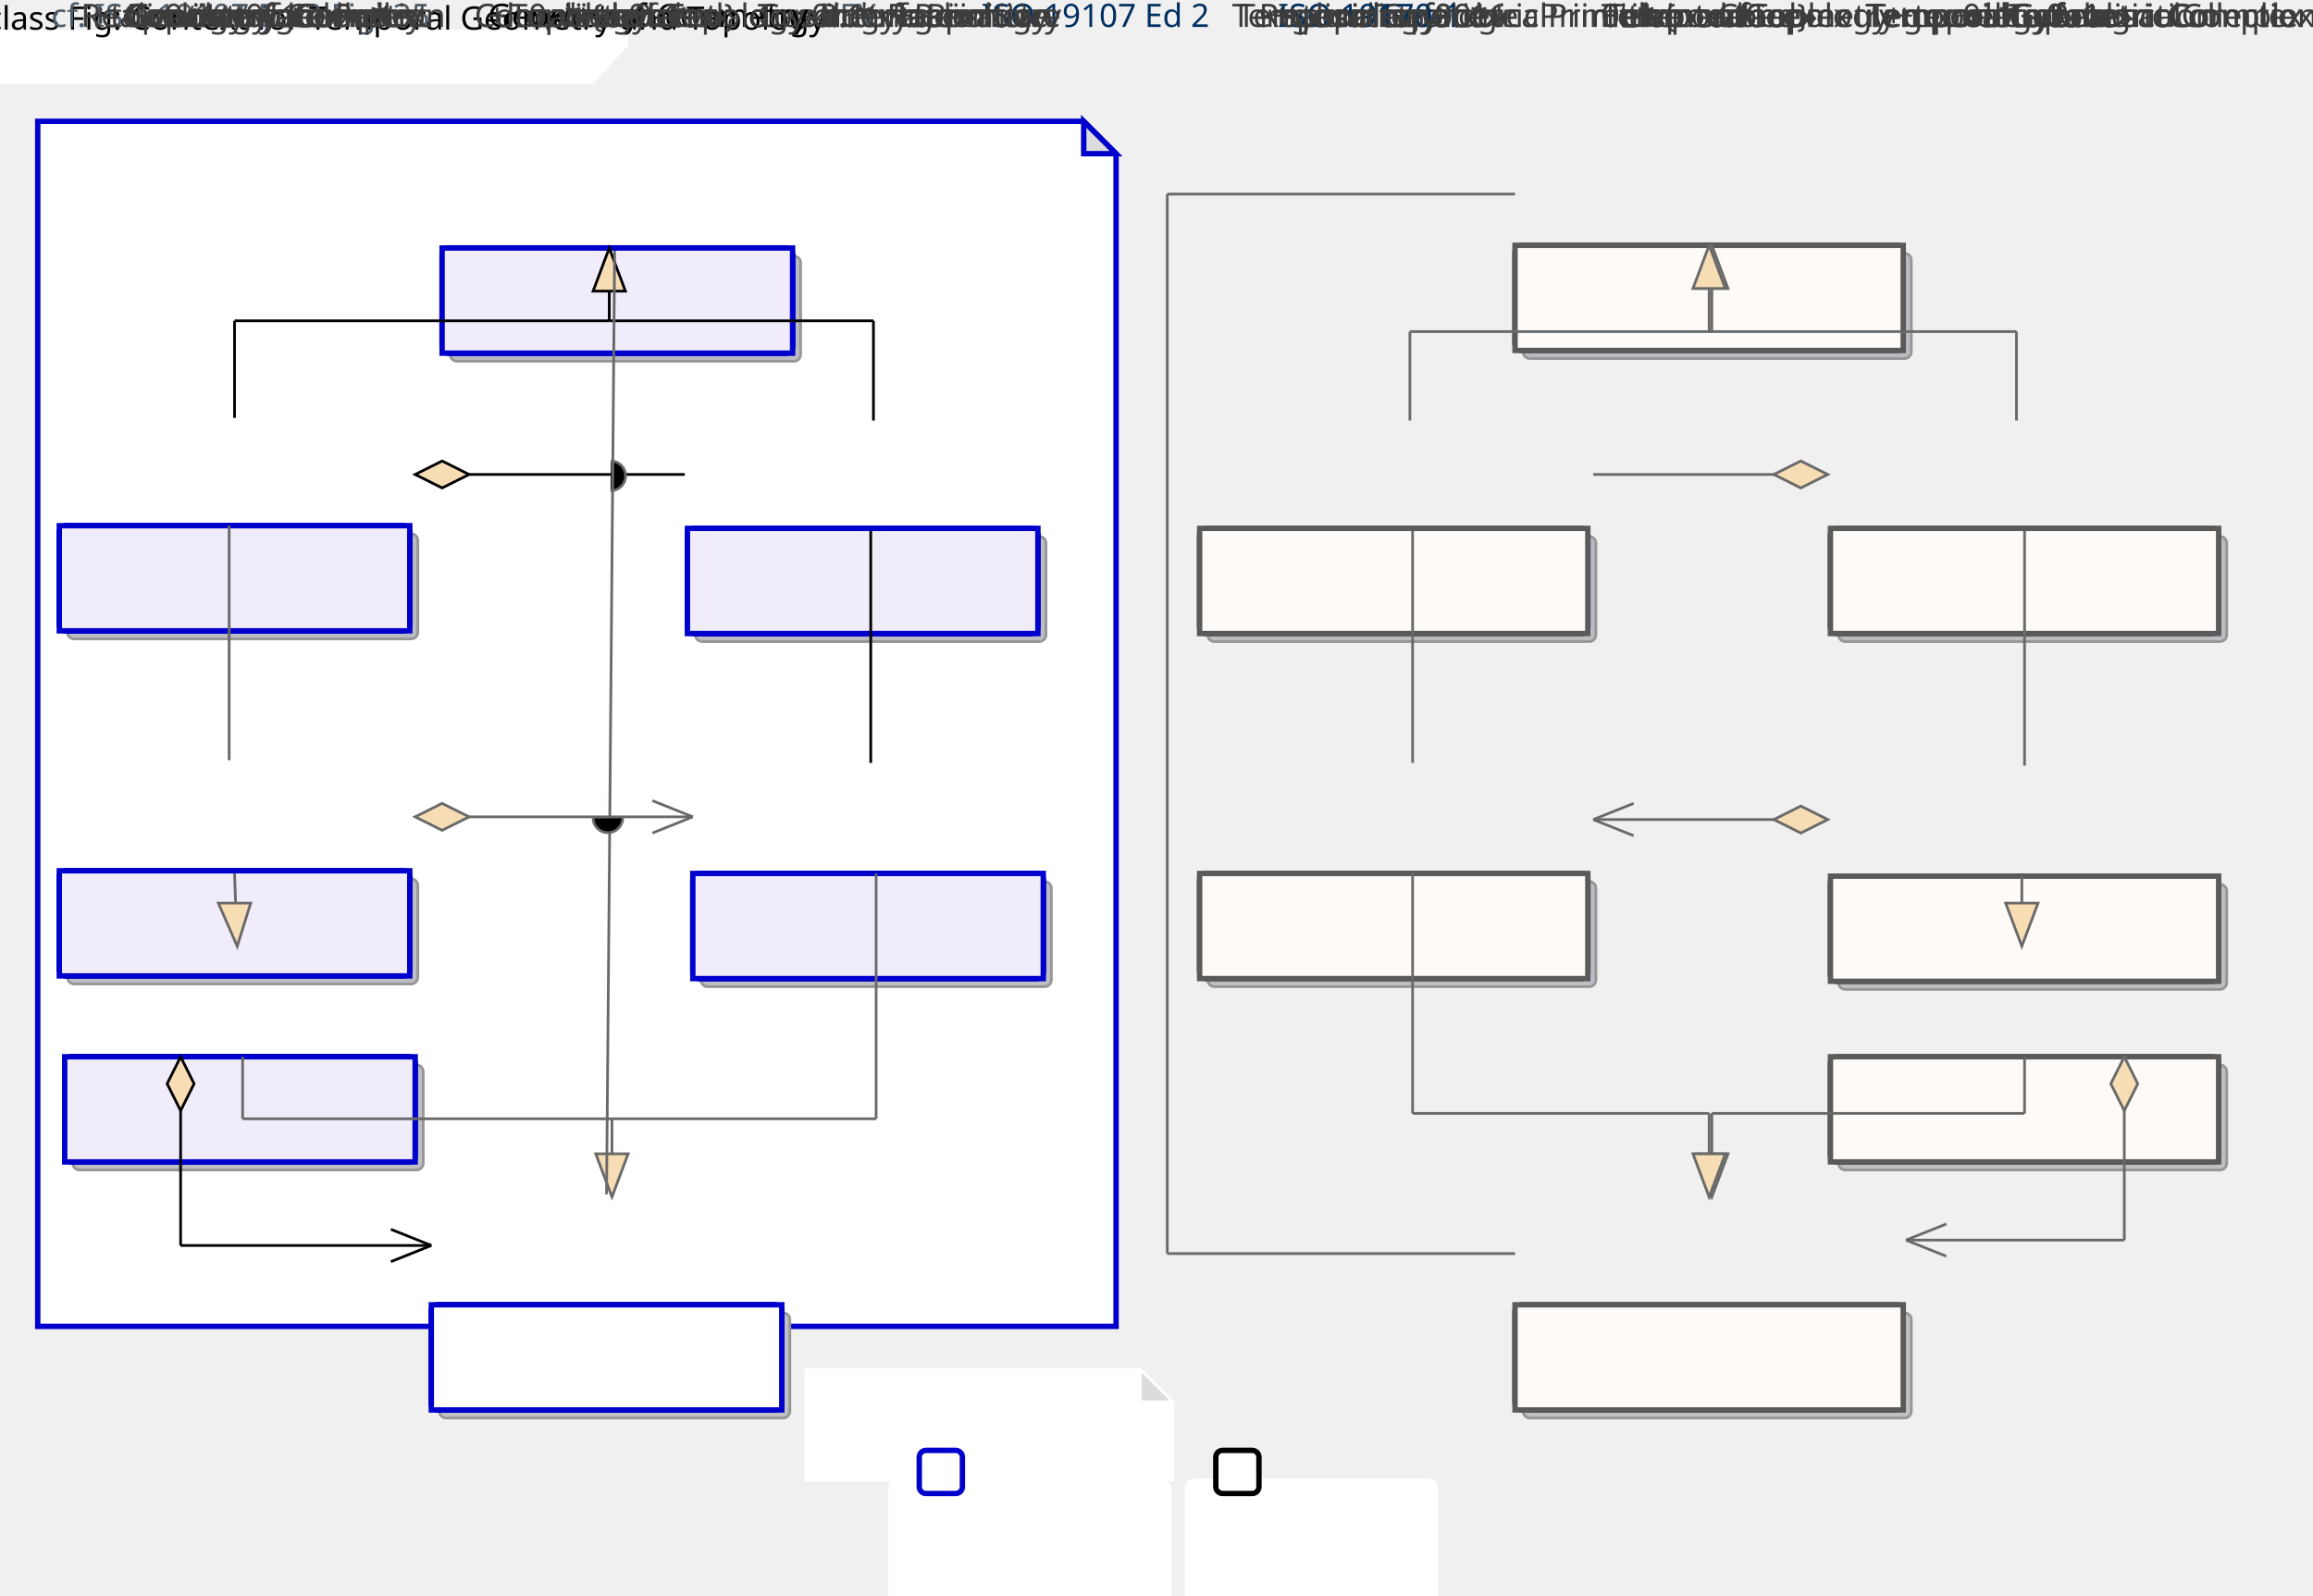
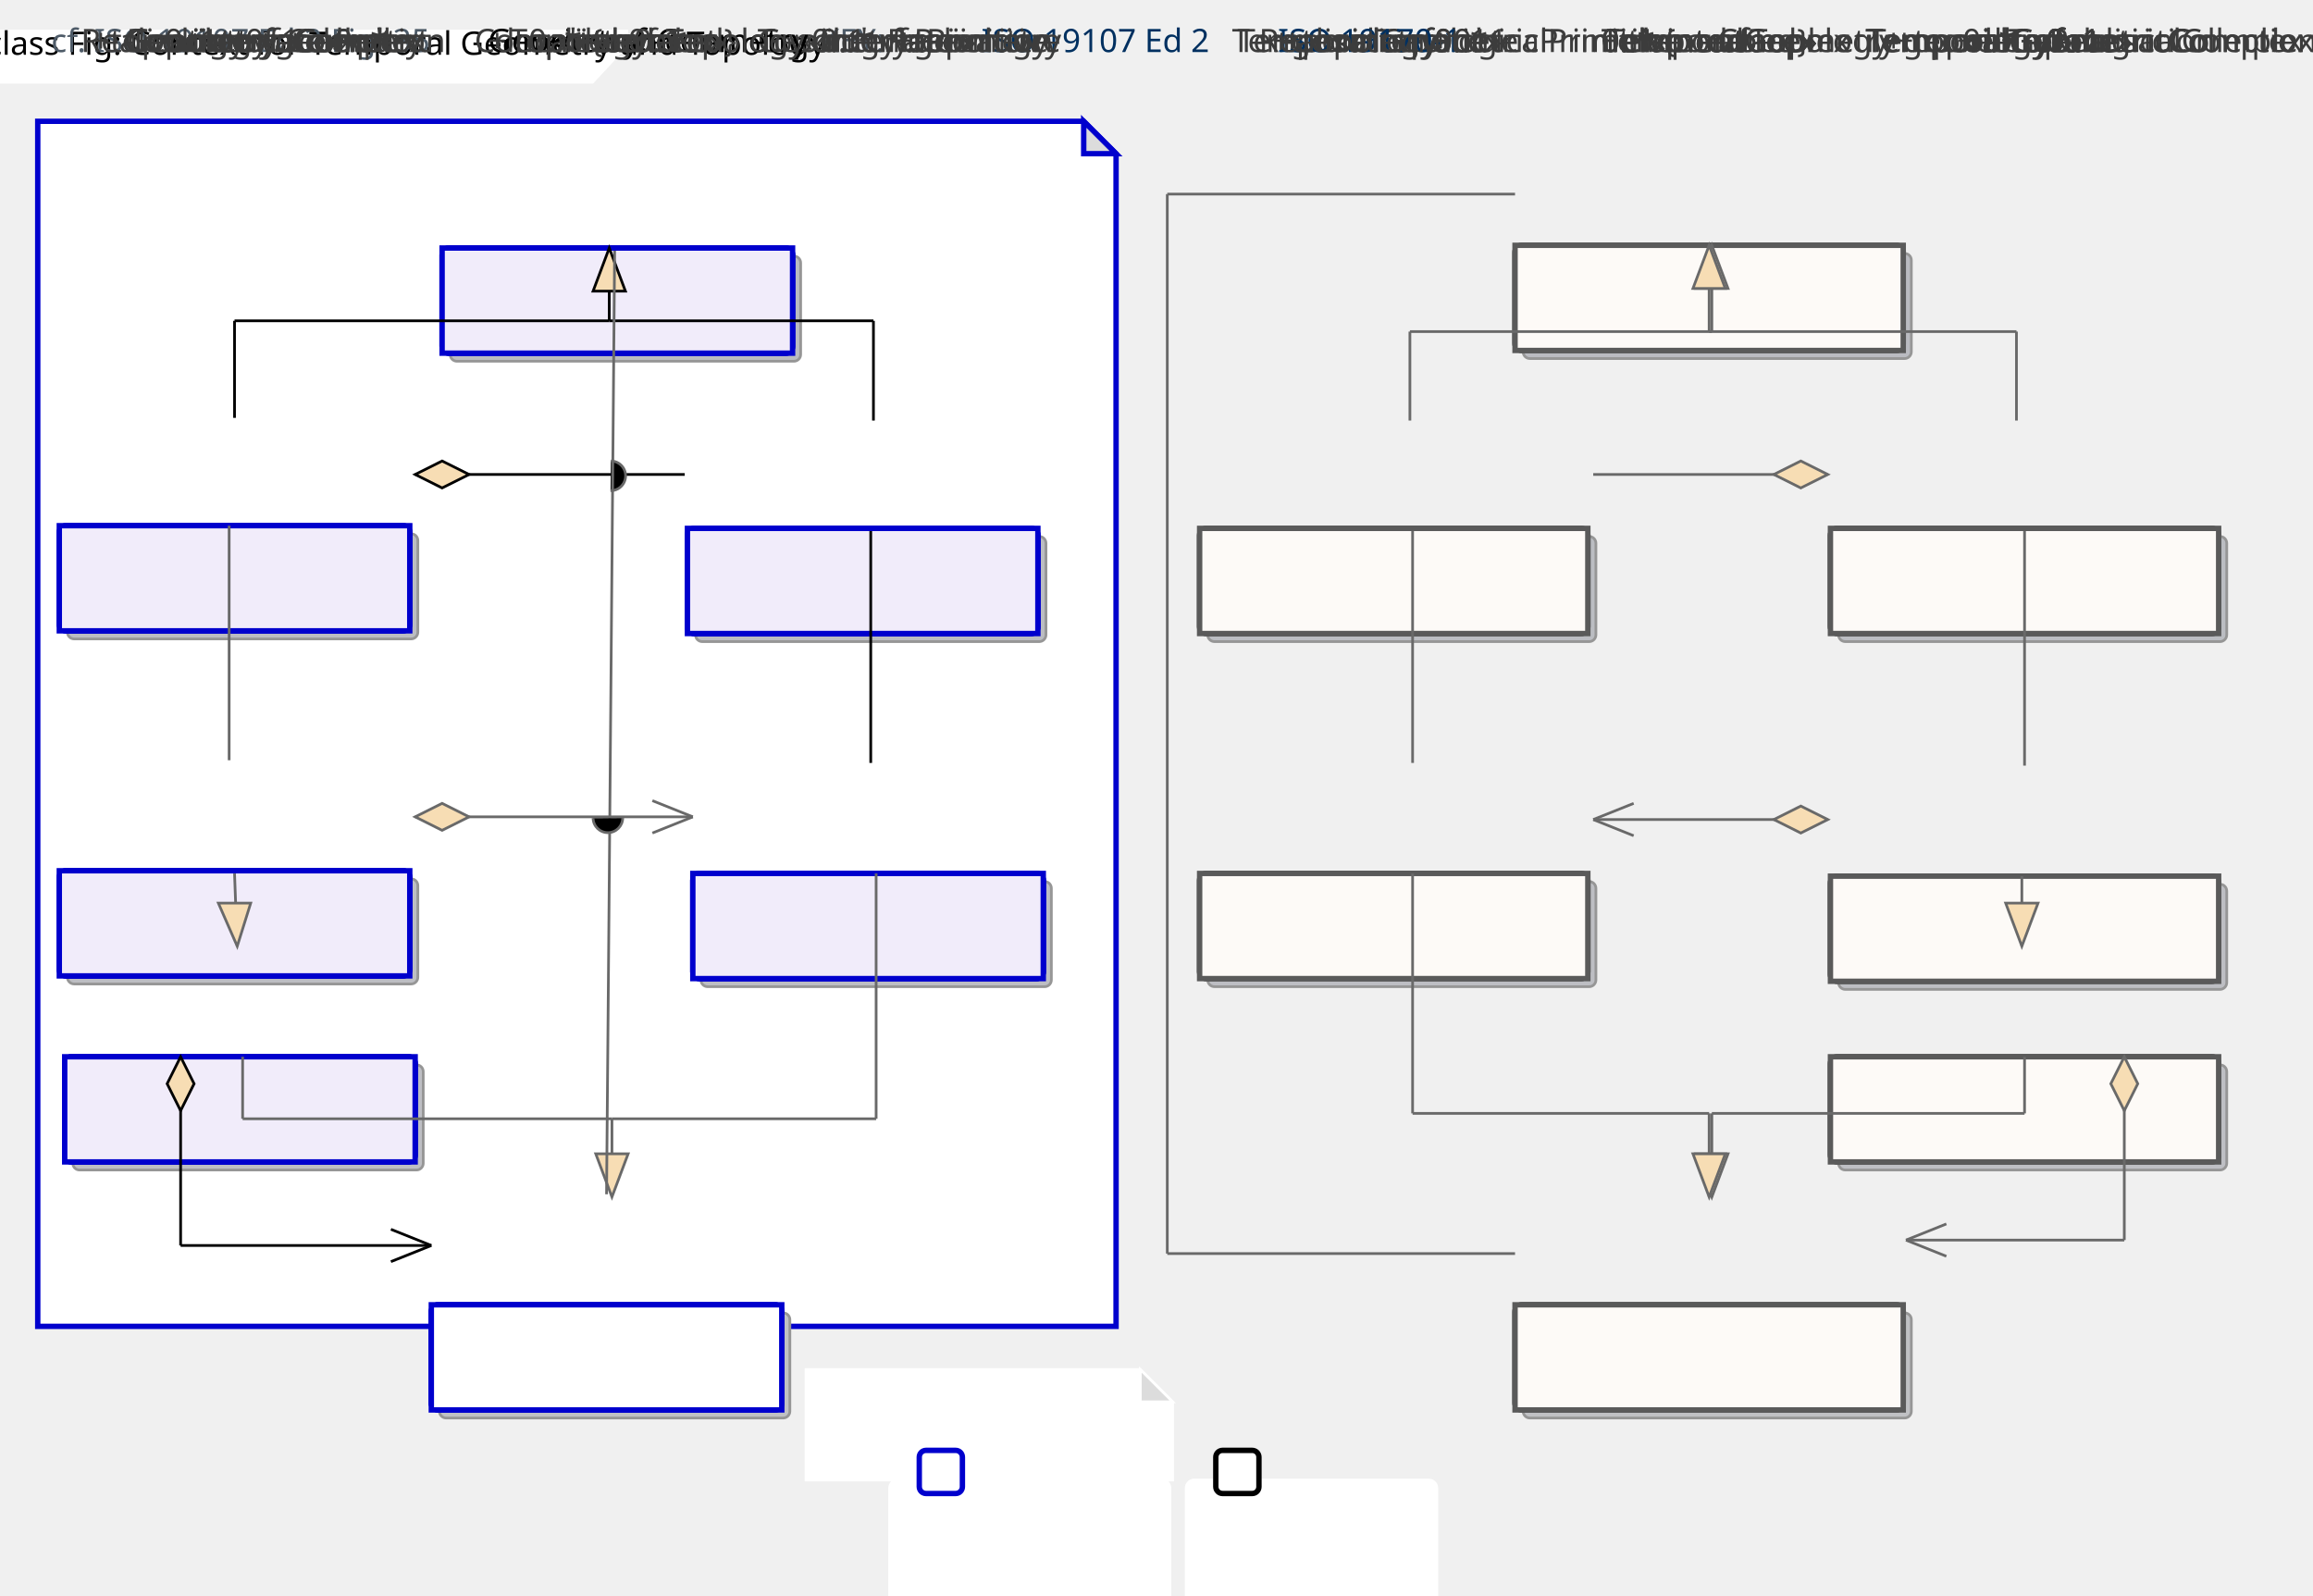
<svg xmlns="http://www.w3.org/2000/svg" width="858" height="592" viewBox="1 -582 858 592" version="1.1">
  <line stroke="#000000" stroke-width="0" x1="-9" y1="-571.0" x2="-9" y2="10.0" />
  <line stroke="#000000" stroke-width="0" x1="-9" y1="10.0" x2="849" y2="10.0" />
  <line stroke="#000000" stroke-width="0" x1="849" y1="10.0" x2="849" y2="-571.0" />
  <line stroke="#000000" stroke-width="0" x1="849" y1="-571.0" x2="-9" y2="-571.0" />
  <path fill="#FFFFFF" stroke="#000000" stroke-width="0" d="M -9 -551.0 L 221 -551.0 L 234 -565.0 L 234 -571.0 L -9 -571.0 L -9 -551.0 Z " fill-rule="evenodd" />
-   <text x="-4" y="-571.0" font-family="Carlito" font-size="12" fill="#000000">
+   <text x="-4" y="-571.0" font-family="Carlito" font-size="12" fill="#000000" text-anchor="start" dominant-baseline="text-before-edge">
    class Fig: Context for Temporal Geometry and Topology
  </text>
  <path fill="#FFFFFF" stroke="#FFFFFF" stroke-width="1" d="M 300 -74.0 L 300 -33.0 L 436 -33.0 L 436 -62.0 L 424 -74.0 Z " fill-rule="evenodd" />
  <path fill="#DCDCDC" stroke="#FFFFFF" stroke-width="1" d="M 424 -74.0 L 424 -62.0 L 436 -62.0 Z " fill-rule="evenodd" />
-   <text x="305" y="-572.0" font-family="Carlito" font-size="12" fill="#4E5B68">
+   <text x="305" y="-572.0" font-family="Carlito" font-size="12" fill="#4E5B68" text-anchor="start" dominant-baseline="text-before-edge">
    KEY:
  </text>
  <rect fill="#FFFFFF" stroke="#FFFFFF" stroke-width="1" x="331" y="-33.0" width="104" height="58" rx="3.0" ry="3.0" />
  <rect fill="#FFFFFF" stroke="#0000CD" stroke-width="2" x="342" y="-44.0" width="16" height="16" rx="2.5" ry="2.5" />
-   <text x="365" y="-572.0" font-family="Carlito" font-size="12" fill="#003060">
+   <text x="365" y="-572.0" font-family="Carlito" font-size="12" fill="#003060" text-anchor="start" dominant-baseline="text-before-edge">
    ISO 19107 Ed 2
  </text>
-   <text x="382" y="-572.0" font-family="Carlito" font-size="12" fill="#003060">
+   <text x="382" y="-572.0" font-family="Carlito" font-size="12" fill="#003060" text-anchor="start" dominant-baseline="text-before-edge">
     
  </text>
  <rect fill="#BABBC1" stroke="#969696" stroke-width="1" x="566" y="-488.0" width="144" height="39" rx="2.5" ry="2.5" />
  <rect fill="#FDFAF7" stroke="#5A5A5A" stroke-width="2" x="563" y="-491.0" width="144" height="39" rx="2.5" ry="2.5" />
  <rect fill="#FDFAF7" stroke="#5A5A5A" stroke-width="2" x="563" y="-491.0" width="144" height="39" rx="2.5" ry="2.5" />
  <rect fill="#FDFAF7" stroke="#5A5A5A" stroke-width="2" x="563" y="-491.0" width="144" height="39" />
-   <text x="613" y="-572.0" font-family="Carlito" font-size="12" fill="#3C3C3C">
-     «interface»
-   </text>
-   <text x="597" y="-572.0" font-family="Carlito" font-size="12" fill="#3C3C3C">
+   <text x="613" y="-572.0" font-family="Carlito" font-size="12" fill="#3C3C3C" text-anchor="start" dominant-baseline="text-before-edge">
+     «interface»
+   </text>
+   <text x="597" y="-572.0" font-family="Carlito" font-size="12" fill="#3C3C3C" text-anchor="start" dominant-baseline="text-before-edge">
    TemporalTopology
  </text>
  <path fill="#FFFFFF" stroke="#0000CD" stroke-width="2" d="M 15 -537.0 L 15 -90.0 L 415 -90.0 L 415 -525.0 L 403 -537.0 Z " fill-rule="evenodd" />
  <path fill="#DCDCDC" stroke="#0000CD" stroke-width="2" d="M 403 -537.0 L 403 -525.0 L 415 -525.0 Z " fill-rule="evenodd" />
-   <text x="20" y="-572.0" font-family="Carlito" font-size="12" fill="#4E5B68">
+   <text x="20" y="-572.0" font-family="Carlito" font-size="12" fill="#4E5B68" text-anchor="start" dominant-baseline="text-before-edge">
    cf. ISO 19107 Ed 2 Fig. 35
  </text>
  <rect fill="#BDBEC3" stroke="#969696" stroke-width="1" x="261" y="-255.0" width="130" height="39" rx="2.5" ry="2.5" />
  <rect fill="#F1ECFA" stroke="#0000CD" stroke-width="2" x="258" y="-258.0" width="130" height="39" rx="2.5" ry="2.5" />
  <rect fill="#F1ECFA" stroke="#0000CD" stroke-width="2" x="258" y="-258.0" width="130" height="39" rx="2.5" ry="2.5" />
  <rect fill="#F1ECFA" stroke="#0000CD" stroke-width="2" x="258" y="-258.0" width="130" height="39" />
-   <text x="301" y="-572.0" font-family="Carlito" font-size="12" fill="#3C3C3C">
-     «interface»
-   </text>
-   <text x="282" y="-572.0" font-family="Carlito" font-size="12" fill="#3C3C3C">
+   <text x="301" y="-572.0" font-family="Carlito" font-size="12" fill="#3C3C3C" text-anchor="start" dominant-baseline="text-before-edge">
+     «interface»
+   </text>
+   <text x="282" y="-572.0" font-family="Carlito" font-size="12" fill="#3C3C3C" text-anchor="start" dominant-baseline="text-before-edge">
    Geometry::Primitive
  </text>
  <rect fill="#BBBCC2" stroke="#969696" stroke-width="1" x="26" y="-384.0" width="130" height="39" rx="2.5" ry="2.5" />
  <rect fill="#F1ECFA" stroke="#0000CD" stroke-width="2" x="23" y="-387.0" width="130" height="39" rx="2.5" ry="2.5" />
  <rect fill="#F1ECFA" stroke="#0000CD" stroke-width="2" x="23" y="-387.0" width="130" height="39" rx="2.5" ry="2.5" />
  <rect fill="#F1ECFA" stroke="#0000CD" stroke-width="2" x="23" y="-387.0" width="130" height="39" />
-   <text x="66" y="-572.0" font-family="Carlito" font-size="12" fill="#3C3C3C">
-     «interface»
-   </text>
-   <text x="49" y="-572.0" font-family="Carlito" font-size="12" fill="#3C3C3C">
+   <text x="66" y="-572.0" font-family="Carlito" font-size="12" fill="#3C3C3C" text-anchor="start" dominant-baseline="text-before-edge">
+     «interface»
+   </text>
+   <text x="49" y="-572.0" font-family="Carlito" font-size="12" fill="#3C3C3C" text-anchor="start" dominant-baseline="text-before-edge">
    Topology::Complex
  </text>
  <rect fill="#BBBDC2" stroke="#969696" stroke-width="1" x="259" y="-383.0" width="130" height="39" rx="2.5" ry="2.5" />
  <rect fill="#F1ECFA" stroke="#0000CD" stroke-width="2" x="256" y="-386.0" width="130" height="39" rx="2.5" ry="2.5" />
  <rect fill="#F1ECFA" stroke="#0000CD" stroke-width="2" x="256" y="-386.0" width="130" height="39" rx="2.5" ry="2.5" />
  <rect fill="#F1ECFA" stroke="#0000CD" stroke-width="2" x="256" y="-386.0" width="130" height="39" />
-   <text x="299" y="-572.0" font-family="Carlito" font-size="12" fill="#3C3C3C">
-     «interface»
-   </text>
-   <text x="282" y="-572.0" font-family="Carlito" font-size="12" fill="#3C3C3C">
+   <text x="299" y="-572.0" font-family="Carlito" font-size="12" fill="#3C3C3C" text-anchor="start" dominant-baseline="text-before-edge">
+     «interface»
+   </text>
+   <text x="282" y="-572.0" font-family="Carlito" font-size="12" fill="#3C3C3C" text-anchor="start" dominant-baseline="text-before-edge">
    Topology::Primitive
  </text>
  <rect fill="#C0C1C4" stroke="#969696" stroke-width="1" x="164" y="-95.0" width="130" height="39" rx="2.5" ry="2.5" />
  <rect fill="#FFFFFF" stroke="#0000CD" stroke-width="2" x="161" y="-98.0" width="130" height="39" rx="2.5" ry="2.5" />
  <rect fill="#FFFFFF" stroke="#0000CD" stroke-width="2" x="161" y="-98.0" width="130" height="39" rx="2.5" ry="2.5" />
  <rect fill="#FFFFFF" stroke="#0000CD" stroke-width="2" x="161" y="-98.0" width="130" height="39" />
-   <text x="204" y="-572.0" font-family="Carlito" font-size="12" fill="#000000">
-     «interface»
-   </text>
-   <text x="182" y="-572.0" font-family="Carlito" font-size="12" fill="#000000">
+   <text x="204" y="-572.0" font-family="Carlito" font-size="12" fill="#000000" text-anchor="start" dominant-baseline="text-before-edge">
+     «interface»
+   </text>
+   <text x="182" y="-572.0" font-family="Carlito" font-size="12" fill="#000000" text-anchor="start" dominant-baseline="text-before-edge">
    Geometry::Geometry
  </text>
  <rect fill="#BABBC1" stroke="#969696" stroke-width="1" x="168" y="-487.0" width="130" height="39" rx="2.5" ry="2.5" />
  <rect fill="#F1ECFA" stroke="#0000CD" stroke-width="2" x="165" y="-490.0" width="130" height="39" rx="2.5" ry="2.5" />
  <rect fill="#F1ECFA" stroke="#0000CD" stroke-width="2" x="165" y="-490.0" width="130" height="39" rx="2.5" ry="2.5" />
  <rect fill="#F1ECFA" stroke="#0000CD" stroke-width="2" x="165" y="-490.0" width="130" height="39" />
-   <text x="208" y="-572.0" font-family="Carlito" font-size="12" fill="#3C3C3C">
-     «interface»
-   </text>
-   <text x="190" y="-572.0" font-family="Carlito" font-size="12" fill="#3C3C3C">
+   <text x="208" y="-572.0" font-family="Carlito" font-size="12" fill="#3C3C3C" text-anchor="start" dominant-baseline="text-before-edge">
+     «interface»
+   </text>
+   <text x="190" y="-572.0" font-family="Carlito" font-size="12" fill="#3C3C3C" text-anchor="start" dominant-baseline="text-before-edge">
    Topology::Topology
  </text>
  <rect fill="#BEBFC4" stroke="#969696" stroke-width="1" x="28" y="-187.0" width="130" height="39" rx="2.5" ry="2.5" />
  <rect fill="#F1ECFA" stroke="#0000CD" stroke-width="2" x="25" y="-190.0" width="130" height="39" rx="2.5" ry="2.5" />
  <rect fill="#F1ECFA" stroke="#0000CD" stroke-width="2" x="25" y="-190.0" width="130" height="39" rx="2.5" ry="2.5" />
  <rect fill="#F1ECFA" stroke="#0000CD" stroke-width="2" x="25" y="-190.0" width="130" height="39" />
-   <text x="68" y="-572.0" font-family="Carlito" font-size="12" fill="#3C3C3C">
-     «interface»
-   </text>
-   <text x="48" y="-572.0" font-family="Carlito" font-size="12" fill="#3C3C3C">
+   <text x="68" y="-572.0" font-family="Carlito" font-size="12" fill="#3C3C3C" text-anchor="start" dominant-baseline="text-before-edge">
+     «interface»
+   </text>
+   <text x="48" y="-572.0" font-family="Carlito" font-size="12" fill="#3C3C3C" text-anchor="start" dominant-baseline="text-before-edge">
    Geometry::Collection
  </text>
  <rect fill="#BDBEC3" stroke="#969696" stroke-width="1" x="26" y="-256.0" width="130" height="39" rx="2.5" ry="2.5" />
  <rect fill="#F1ECFA" stroke="#0000CD" stroke-width="2" x="23" y="-259.0" width="130" height="39" rx="2.5" ry="2.5" />
  <rect fill="#F1ECFA" stroke="#0000CD" stroke-width="2" x="23" y="-259.0" width="130" height="39" rx="2.5" ry="2.5" />
  <rect fill="#F1ECFA" stroke="#0000CD" stroke-width="2" x="23" y="-259.0" width="130" height="39" />
-   <text x="66" y="-572.0" font-family="Carlito" font-size="12" fill="#3C3C3C">
-     «interface»
-   </text>
-   <text x="47" y="-572.0" font-family="Carlito" font-size="12" fill="#3C3C3C">
+   <text x="66" y="-572.0" font-family="Carlito" font-size="12" fill="#3C3C3C" text-anchor="start" dominant-baseline="text-before-edge">
+     «interface»
+   </text>
+   <text x="47" y="-572.0" font-family="Carlito" font-size="12" fill="#3C3C3C" text-anchor="start" dominant-baseline="text-before-edge">
    Geometry::Complex
  </text>
  <rect fill="#BDBEC3" stroke="#969696" stroke-width="1" x="683" y="-254.0" width="144" height="39" rx="2.5" ry="2.5" />
  <rect fill="#FDFAF7" stroke="#5A5A5A" stroke-width="2" x="680" y="-257.0" width="144" height="39" rx="2.5" ry="2.5" />
  <rect fill="#FDFAF7" stroke="#5A5A5A" stroke-width="2" x="680" y="-257.0" width="144" height="39" rx="2.5" ry="2.5" />
  <rect fill="#FDFAF7" stroke="#5A5A5A" stroke-width="2" x="680" y="-257.0" width="144" height="39" />
-   <text x="730" y="-572.0" font-family="Carlito" font-size="12" fill="#3C3C3C">
-     «interface»
-   </text>
-   <text x="694" y="-572.0" font-family="Carlito" font-size="12" fill="#3C3C3C">
+   <text x="730" y="-572.0" font-family="Carlito" font-size="12" fill="#3C3C3C" text-anchor="start" dominant-baseline="text-before-edge">
+     «interface»
+   </text>
+   <text x="694" y="-572.0" font-family="Carlito" font-size="12" fill="#3C3C3C" text-anchor="start" dominant-baseline="text-before-edge">
    TemporalGeometricComplex
  </text>
  <rect fill="#C0C1C4" stroke="#969696" stroke-width="1" x="566" y="-95.0" width="144" height="39" rx="2.5" ry="2.5" />
  <rect fill="#FDFAF7" stroke="#5A5A5A" stroke-width="2" x="563" y="-98.0" width="144" height="39" rx="2.5" ry="2.5" />
  <rect fill="#FDFAF7" stroke="#5A5A5A" stroke-width="2" x="563" y="-98.0" width="144" height="39" rx="2.5" ry="2.5" />
  <rect fill="#FDFAF7" stroke="#5A5A5A" stroke-width="2" x="563" y="-98.0" width="144" height="39" />
-   <text x="613" y="-572.0" font-family="Carlito" font-size="12" fill="#3C3C3C">
-     «interface»
-   </text>
-   <text x="595" y="-572.0" font-family="Carlito" font-size="12" fill="#3C3C3C">
+   <text x="613" y="-572.0" font-family="Carlito" font-size="12" fill="#3C3C3C" text-anchor="start" dominant-baseline="text-before-edge">
+     «interface»
+   </text>
+   <text x="595" y="-572.0" font-family="Carlito" font-size="12" fill="#3C3C3C" text-anchor="start" dominant-baseline="text-before-edge">
    TemporalGeometry
  </text>
  <rect fill="#BEBFC4" stroke="#969696" stroke-width="1" x="683" y="-187.0" width="144" height="39" rx="2.5" ry="2.5" />
  <rect fill="#FDFAF7" stroke="#5A5A5A" stroke-width="2" x="680" y="-190.0" width="144" height="39" rx="2.5" ry="2.5" />
  <rect fill="#FDFAF7" stroke="#5A5A5A" stroke-width="2" x="680" y="-190.0" width="144" height="39" rx="2.5" ry="2.5" />
  <rect fill="#FDFAF7" stroke="#5A5A5A" stroke-width="2" x="680" y="-190.0" width="144" height="39" />
-   <text x="730" y="-572.0" font-family="Carlito" font-size="12" fill="#3C3C3C">
-     «interface»
-   </text>
-   <text x="693" y="-572.0" font-family="Carlito" font-size="12" fill="#3C3C3C">
+   <text x="730" y="-572.0" font-family="Carlito" font-size="12" fill="#3C3C3C" text-anchor="start" dominant-baseline="text-before-edge">
+     «interface»
+   </text>
+   <text x="693" y="-572.0" font-family="Carlito" font-size="12" fill="#3C3C3C" text-anchor="start" dominant-baseline="text-before-edge">
    TemporalGeometricCollection
  </text>
  <rect fill="#BBBDC2" stroke="#969696" stroke-width="1" x="449" y="-383.0" width="144" height="39" rx="2.5" ry="2.5" />
  <rect fill="#FDFAF7" stroke="#5A5A5A" stroke-width="2" x="446" y="-386.0" width="144" height="39" rx="2.5" ry="2.5" />
  <rect fill="#FDFAF7" stroke="#5A5A5A" stroke-width="2" x="446" y="-386.0" width="144" height="39" rx="2.5" ry="2.5" />
  <rect fill="#FDFAF7" stroke="#5A5A5A" stroke-width="2" x="446" y="-386.0" width="144" height="39" />
-   <text x="496" y="-572.0" font-family="Carlito" font-size="12" fill="#3C3C3C">
-     «interface»
-   </text>
-   <text x="458" y="-572.0" font-family="Carlito" font-size="12" fill="#3C3C3C">
+   <text x="496" y="-572.0" font-family="Carlito" font-size="12" fill="#3C3C3C" text-anchor="start" dominant-baseline="text-before-edge">
+     «interface»
+   </text>
+   <text x="458" y="-572.0" font-family="Carlito" font-size="12" fill="#3C3C3C" text-anchor="start" dominant-baseline="text-before-edge">
    TemporalTopologicalPrimitive
  </text>
  <rect fill="#BBBDC2" stroke="#969696" stroke-width="1" x="683" y="-383.0" width="144" height="39" rx="2.5" ry="2.5" />
  <rect fill="#FDFAF7" stroke="#5A5A5A" stroke-width="2" x="680" y="-386.0" width="144" height="39" rx="2.5" ry="2.5" />
  <rect fill="#FDFAF7" stroke="#5A5A5A" stroke-width="2" x="680" y="-386.0" width="144" height="39" rx="2.5" ry="2.5" />
  <rect fill="#FDFAF7" stroke="#5A5A5A" stroke-width="2" x="680" y="-386.0" width="144" height="39" />
-   <text x="730" y="-572.0" font-family="Carlito" font-size="12" fill="#3C3C3C">
-     «interface»
-   </text>
-   <text x="693" y="-572.0" font-family="Carlito" font-size="12" fill="#3C3C3C">
+   <text x="730" y="-572.0" font-family="Carlito" font-size="12" fill="#3C3C3C" text-anchor="start" dominant-baseline="text-before-edge">
+     «interface»
+   </text>
+   <text x="693" y="-572.0" font-family="Carlito" font-size="12" fill="#3C3C3C" text-anchor="start" dominant-baseline="text-before-edge">
    TemporalTopologicalComplex
  </text>
  <rect fill="#BDBEC3" stroke="#969696" stroke-width="1" x="449" y="-255.0" width="144" height="39" rx="2.5" ry="2.5" />
  <rect fill="#FDFAF7" stroke="#5A5A5A" stroke-width="2" x="446" y="-258.0" width="144" height="39" rx="2.5" ry="2.5" />
  <rect fill="#FDFAF7" stroke="#5A5A5A" stroke-width="2" x="446" y="-258.0" width="144" height="39" rx="2.5" ry="2.5" />
  <rect fill="#FDFAF7" stroke="#5A5A5A" stroke-width="2" x="446" y="-258.0" width="144" height="39" />
-   <text x="496" y="-572.0" font-family="Carlito" font-size="12" fill="#3C3C3C">
-     «interface»
-   </text>
-   <text x="460" y="-572.0" font-family="Carlito" font-size="12" fill="#3C3C3C">
+   <text x="496" y="-572.0" font-family="Carlito" font-size="12" fill="#3C3C3C" text-anchor="start" dominant-baseline="text-before-edge">
+     «interface»
+   </text>
+   <text x="460" y="-572.0" font-family="Carlito" font-size="12" fill="#3C3C3C" text-anchor="start" dominant-baseline="text-before-edge">
    TemporalGeometricPrimitive
  </text>
  <rect fill="#FFFFFF" stroke="#FFFFFF" stroke-width="1" x="441" y="-33.0" width="93" height="58" rx="3.0" ry="3.0" />
  <rect fill="#FFFFFF" stroke="#000000" stroke-width="2" x="452" y="-44.0" width="16" height="16" rx="2.5" ry="2.5" />
-   <text x="475" y="-572.0" font-family="Carlito" font-size="12" fill="#003060">
+   <text x="475" y="-572.0" font-family="Carlito" font-size="12" fill="#003060" text-anchor="start" dominant-baseline="text-before-edge">
    ISO 19170-1
  </text>
-   <text x="486" y="-572.0" font-family="Carlito" font-size="12" fill="#003060">
+   <text x="486" y="-572.0" font-family="Carlito" font-size="12" fill="#003060" text-anchor="start" dominant-baseline="text-before-edge">
     
  </text>
  <line stroke="#696969" stroke-width="1" x1="592" y1="-406.0" x2="679" y2="-406.0" />
  <path fill="#F7DDB4" stroke="#696969" stroke-width="1" d="M 669 -401.0 L 679 -406.0 L 669 -411.0 L 659 -406.0 Z " fill-rule="evenodd" />
  <line stroke="#696969" stroke-width="1" x1="88" y1="-258.0" x2="89" y2="-231.0" />
  <path fill="#F7DDB4" stroke="#696969" stroke-width="1" d="M 82 -247.0 L 94 -247.0 L 89 -231.0 Z " fill-rule="evenodd" />
  <line stroke="#696969" stroke-width="1" x1="751" y1="-257.0" x2="751" y2="-231.0" />
  <path fill="#F7DDB4" stroke="#696969" stroke-width="1" d="M 745 -247.0 L 757 -247.0 L 751 -231.0 Z " fill-rule="evenodd" />
  <line stroke="#696969" stroke-width="1" x1="91" y1="-190.0" x2="91" y2="-167.0" />
  <line stroke="#696969" stroke-width="1" x1="91" y1="-167.0" x2="228" y2="-167.0" />
  <line stroke="#696969" stroke-width="1" x1="228" y1="-167.0" x2="228" y2="-138.0" />
  <path fill="#F7DDB4" stroke="#696969" stroke-width="1" d="M 222 -154.0 L 234 -154.0 L 228 -138.0 Z " fill-rule="evenodd" />
  <line stroke="#696969" stroke-width="1" x1="752" y1="-190.0" x2="752" y2="-169.0" />
  <line stroke="#696969" stroke-width="1" x1="752" y1="-169.0" x2="636" y2="-169.0" />
  <line stroke="#696969" stroke-width="1" x1="636" y1="-169.0" x2="636" y2="-138.0" />
  <path fill="#F7DDB4" stroke="#696969" stroke-width="1" d="M 630 -154.0 L 642 -154.0 L 636 -138.0 Z " fill-rule="evenodd" />
  <line stroke="#696969" stroke-width="1" x1="524" y1="-426.0" x2="524" y2="-459.0" />
  <line stroke="#696969" stroke-width="1" x1="524" y1="-459.0" x2="636" y2="-459.0" />
  <line stroke="#696969" stroke-width="1" x1="636" y1="-459.0" x2="636" y2="-491.0" />
  <path fill="#F7DDB4" stroke="#696969" stroke-width="1" d="M 642 -475.0 L 630 -475.0 L 636 -491.0 Z " fill-rule="evenodd" />
  <line stroke="#696969" stroke-width="1" x1="525" y1="-385.0" x2="525" y2="-299.0" />
  <line stroke="#696969" stroke-width="1" x1="752" y1="-385.0" x2="752" y2="-298.0" />
  <line stroke="#696969" stroke-width="1" x1="749" y1="-426.0" x2="749" y2="-459.0" />
  <line stroke="#696969" stroke-width="1" x1="749" y1="-459.0" x2="635" y2="-459.0" />
  <line stroke="#696969" stroke-width="1" x1="635" y1="-459.0" x2="635" y2="-491.0" />
  <path fill="#F7DDB4" stroke="#696969" stroke-width="1" d="M 641 -475.0 L 629 -475.0 L 635 -491.0 Z " fill-rule="evenodd" />
  <line stroke="#696969" stroke-width="1" x1="592" y1="-278.0" x2="679" y2="-278.0" />
  <path fill="#F7DDB4" stroke="#696969" stroke-width="1" d="M 669 -273.0 L 679 -278.0 L 669 -283.0 L 659 -278.0 Z " fill-rule="evenodd" />
  <line stroke="#696969" stroke-width="1" x1="592" y1="-278.0" x2="607" y2="-272.0" />
  <line stroke="#696969" stroke-width="1" x1="592" y1="-278.0" x2="607" y2="-284.0" />
  <line stroke="#696969" stroke-width="1" x1="525" y1="-258.0" x2="525" y2="-169.0" />
  <line stroke="#696969" stroke-width="1" x1="525" y1="-169.0" x2="635" y2="-169.0" />
  <line stroke="#696969" stroke-width="1" x1="635" y1="-169.0" x2="635" y2="-138.0" />
  <path fill="#F7DDB4" stroke="#696969" stroke-width="1" d="M 629 -154.0 L 641 -154.0 L 635 -138.0 Z " fill-rule="evenodd" />
  <line stroke="#696969" stroke-width="1" x1="708" y1="-122.0" x2="789" y2="-122.0" />
  <line stroke="#696969" stroke-width="1" x1="789" y1="-122.0" x2="789" y2="-190.0" />
  <path fill="#F7DDB4" stroke="#696969" stroke-width="1" d="M 794 -180.0 L 789 -190.0 L 784 -180.0 L 789 -170.0 Z " fill-rule="evenodd" />
  <line stroke="#696969" stroke-width="1" x1="708" y1="-122.0" x2="723" y2="-116.0" />
  <line stroke="#696969" stroke-width="1" x1="708" y1="-122.0" x2="723" y2="-128.0" />
  <line stroke="#000000" stroke-width="1" x1="88" y1="-427.0" x2="88" y2="-463.0" />
  <line stroke="#000000" stroke-width="1" x1="88" y1="-463.0" x2="227" y2="-463.0" />
  <line stroke="#000000" stroke-width="1" x1="227" y1="-463.0" x2="227" y2="-490.0" />
  <path fill="#F7DDB4" stroke="#000000" stroke-width="1" d="M 233 -474.0 L 221 -474.0 L 227 -490.0 Z " fill-rule="evenodd" />
  <line stroke="#696969" stroke-width="1" x1="326" y1="-258.0" x2="326" y2="-167.0" />
  <line stroke="#696969" stroke-width="1" x1="326" y1="-167.0" x2="228" y2="-167.0" />
  <line stroke="#000000" stroke-width="1" x1="324" y1="-299.0" x2="324" y2="-385.0" />
  <line stroke="#000000" stroke-width="1" x1="68" y1="-190.0" x2="68" y2="-120.0" />
  <line stroke="#000000" stroke-width="1" x1="68" y1="-120.0" x2="161" y2="-120.0" />
  <path fill="#F7DDB4" stroke="#000000" stroke-width="1" d="M 73 -180.0 L 68 -190.0 L 63 -180.0 L 68 -170.0 Z " fill-rule="evenodd" />
  <line stroke="#000000" stroke-width="1" x1="161" y1="-120.0" x2="146" y2="-114.0" />
  <line stroke="#000000" stroke-width="1" x1="161" y1="-120.0" x2="146" y2="-126.0" />
  <line stroke="#696969" stroke-width="1" x1="86" y1="-387.0" x2="86" y2="-300.0" />
  <line stroke="#696969" stroke-width="1" x1="563" y1="-510.0" x2="434" y2="-510.0" />
  <line stroke="#696969" stroke-width="1" x1="434" y1="-510.0" x2="434" y2="-117.0" />
  <line stroke="#696969" stroke-width="1" x1="434" y1="-117.0" x2="563" y2="-117.0" />
  <line stroke="#000000" stroke-width="1" x1="325" y1="-426.0" x2="325" y2="-463.0" />
  <line stroke="#000000" stroke-width="1" x1="325" y1="-463.0" x2="227" y2="-463.0" />
  <line stroke="#000000" stroke-width="1" x1="255" y1="-406.0" x2="155" y2="-406.0" />
  <path fill="#F7DDB4" stroke="#000000" stroke-width="1" d="M 165 -411.0 L 155 -406.0 L 165 -401.0 L 175 -406.0 Z " fill-rule="evenodd" />
  <path stroke="#696969" stroke-width="1" d="M 227.599 -410.999 A 5.5 5.5 0 1 1 227.469 -400" />
  <line stroke="#696969" stroke-width="1" x1="229" y1="-489.0" x2="226" y2="-139.0" />
  <path stroke="#696969" stroke-width="1" d="M 231.999 -278.587 A 5.5 5.5 0 0 1 221 -278.538" />
  <line stroke="#696969" stroke-width="1" x1="258" y1="-279.0" x2="155" y2="-279.0" />
  <path fill="#F7DDB4" stroke="#696969" stroke-width="1" d="M 165 -284.0 L 155 -279.0 L 165 -274.0 L 175 -279.0 Z " fill-rule="evenodd" />
  <line stroke="#696969" stroke-width="1" x1="258" y1="-279.0" x2="243" y2="-285.0" />
  <line stroke="#696969" stroke-width="1" x1="258" y1="-279.0" x2="243" y2="-273.0" />
-   <text x="214" y="-572.0" font-family="Carlito" font-size="12" fill="#3C3C3C">
-     +element
-   </text>
-   <text x="197" y="-572.0" font-family="Carlito" font-size="12" fill="#3C3C3C">
+   <text x="214" y="-572.0" font-family="Carlito" font-size="12" fill="#3C3C3C" text-anchor="start" dominant-baseline="text-before-edge">
+     +element
+   </text>
+   <text x="197" y="-572.0" font-family="Carlito" font-size="12" fill="#3C3C3C" text-anchor="start" dominant-baseline="text-before-edge">
    0..* {ordered}
  </text>
-   <text x="35" y="-572.0" font-family="Carlito" font-size="12" fill="#3C3C3C">
+   <text x="35" y="-572.0" font-family="Carlito" font-size="12" fill="#3C3C3C" text-anchor="start" dominant-baseline="text-before-edge">
    +topology
  </text>
-   <text x="92" y="-572.0" font-family="Carlito" font-size="12" fill="#3C3C3C">
-     0..1
-   </text>
-   <text x="31" y="-572.0" font-family="Carlito" font-size="12" fill="#3C3C3C">
+   <text x="92" y="-572.0" font-family="Carlito" font-size="12" fill="#3C3C3C" text-anchor="start" dominant-baseline="text-before-edge">
+     0..1
+   </text>
+   <text x="31" y="-572.0" font-family="Carlito" font-size="12" fill="#3C3C3C" text-anchor="start" dominant-baseline="text-before-edge">
    Realization
  </text>
-   <text x="96" y="-572.0" font-family="Carlito" font-size="12" fill="#3C3C3C">
+   <text x="96" y="-572.0" font-family="Carlito" font-size="12" fill="#3C3C3C" text-anchor="start" dominant-baseline="text-before-edge">
    +geometry
  </text>
-   <text x="62" y="-572.0" font-family="Carlito" font-size="12" fill="#3C3C3C">
-     0..1
-   </text>
-   <text x="333" y="-572.0" font-family="Carlito" font-size="12" fill="#3C3C3C">
+   <text x="62" y="-572.0" font-family="Carlito" font-size="12" fill="#3C3C3C" text-anchor="start" dominant-baseline="text-before-edge">
+     0..1
+   </text>
+   <text x="333" y="-572.0" font-family="Carlito" font-size="12" fill="#3C3C3C" text-anchor="start" dominant-baseline="text-before-edge">
    +geometry
  </text>
-   <text x="302" y="-572.0" font-family="Carlito" font-size="12" fill="#3C3C3C">
-     0..1
-   </text>
-   <text x="330" y="-572.0" font-family="Carlito" font-size="12" fill="#3C3C3C">
+   <text x="302" y="-572.0" font-family="Carlito" font-size="12" fill="#3C3C3C" text-anchor="start" dominant-baseline="text-before-edge">
+     0..1
+   </text>
+   <text x="330" y="-572.0" font-family="Carlito" font-size="12" fill="#3C3C3C" text-anchor="start" dominant-baseline="text-before-edge">
    Realization
  </text>
-   <text x="333" y="-572.0" font-family="Carlito" font-size="12" fill="#3C3C3C">
+   <text x="333" y="-572.0" font-family="Carlito" font-size="12" fill="#3C3C3C" text-anchor="start" dominant-baseline="text-before-edge">
    +topology
  </text>
-   <text x="305" y="-572.0" font-family="Carlito" font-size="12" fill="#3C3C3C">
-     0..*
-   </text>
-   <text x="532" y="-572.0" font-family="Carlito" font-size="12" fill="#3C3C3C">
+   <text x="305" y="-572.0" font-family="Carlito" font-size="12" fill="#3C3C3C" text-anchor="start" dominant-baseline="text-before-edge">
+     0..*
+   </text>
+   <text x="532" y="-572.0" font-family="Carlito" font-size="12" fill="#3C3C3C" text-anchor="start" dominant-baseline="text-before-edge">
    +time
  </text>
-   <text x="540" y="-572.0" font-family="Carlito" font-size="12" fill="#3C3C3C">
-     0..1
-   </text>
-   <text x="214" y="-572.0" font-family="Carlito" font-size="12" fill="#3C3C3C">
-     +element
-   </text>
-   <text x="236" y="-572.0" font-family="Carlito" font-size="12" fill="#3C3C3C">
-     0..*
-   </text>
-   <text x="177" y="-572.0" font-family="Carlito" font-size="12" fill="#3C3C3C">
+   <text x="540" y="-572.0" font-family="Carlito" font-size="12" fill="#3C3C3C" text-anchor="start" dominant-baseline="text-before-edge">
+     0..1
+   </text>
+   <text x="214" y="-572.0" font-family="Carlito" font-size="12" fill="#3C3C3C" text-anchor="start" dominant-baseline="text-before-edge">
+     +element
+   </text>
+   <text x="236" y="-572.0" font-family="Carlito" font-size="12" fill="#3C3C3C" text-anchor="start" dominant-baseline="text-before-edge">
+     0..*
+   </text>
+   <text x="177" y="-572.0" font-family="Carlito" font-size="12" fill="#3C3C3C" text-anchor="start" dominant-baseline="text-before-edge">
    Complex
  </text>
-   <text x="107" y="-572.0" font-family="Carlito" font-size="12" fill="#3C3C3C">
-     +element
-   </text>
-   <text x="125" y="-572.0" font-family="Carlito" font-size="12" fill="#3C3C3C">
-     0..*
-   </text>
-   <text x="477" y="-572.0" font-family="Carlito" font-size="12" fill="#3C3C3C">
+   <text x="107" y="-572.0" font-family="Carlito" font-size="12" fill="#3C3C3C" text-anchor="start" dominant-baseline="text-before-edge">
+     +element
+   </text>
+   <text x="125" y="-572.0" font-family="Carlito" font-size="12" fill="#3C3C3C" text-anchor="start" dominant-baseline="text-before-edge">
+     0..*
+   </text>
+   <text x="477" y="-572.0" font-family="Carlito" font-size="12" fill="#3C3C3C" text-anchor="start" dominant-baseline="text-before-edge">
    +topology
  </text>
-   <text x="533" y="-572.0" font-family="Carlito" font-size="12" fill="#3C3C3C">
-     0..*
-   </text>
-   <text x="468" y="-572.0" font-family="Carlito" font-size="12" fill="#3C3C3C">
+   <text x="533" y="-572.0" font-family="Carlito" font-size="12" fill="#3C3C3C" text-anchor="start" dominant-baseline="text-before-edge">
+     0..*
+   </text>
+   <text x="468" y="-572.0" font-family="Carlito" font-size="12" fill="#3C3C3C" text-anchor="start" dominant-baseline="text-before-edge">
    Realisation
  </text>
-   <text x="473" y="-572.0" font-family="Carlito" font-size="12" fill="#3C3C3C">
+   <text x="473" y="-572.0" font-family="Carlito" font-size="12" fill="#3C3C3C" text-anchor="start" dominant-baseline="text-before-edge">
    +geometry
  </text>
-   <text x="533" y="-572.0" font-family="Carlito" font-size="12" fill="#3C3C3C">
-     0..1
-   </text>
-   <text x="595" y="-572.0" font-family="Carlito" font-size="12" fill="#3C3C3C">
-     +element
-   </text>
-   <text x="595" y="-572.0" font-family="Carlito" font-size="12" fill="#3C3C3C">
+   <text x="533" y="-572.0" font-family="Carlito" font-size="12" fill="#3C3C3C" text-anchor="start" dominant-baseline="text-before-edge">
+     0..1
+   </text>
+   <text x="595" y="-572.0" font-family="Carlito" font-size="12" fill="#3C3C3C" text-anchor="start" dominant-baseline="text-before-edge">
+     +element
+   </text>
+   <text x="595" y="-572.0" font-family="Carlito" font-size="12" fill="#3C3C3C" text-anchor="start" dominant-baseline="text-before-edge">
    0..* {ordered}
  </text>
-   <text x="727" y="-572.0" font-family="Carlito" font-size="12" fill="#3C3C3C">
-     +element
-   </text>
-   <text x="729" y="-572.0" font-family="Carlito" font-size="12" fill="#3C3C3C">
-     0..*
-   </text>
-   <text x="704" y="-572.0" font-family="Carlito" font-size="12" fill="#3C3C3C">
+   <text x="727" y="-572.0" font-family="Carlito" font-size="12" fill="#3C3C3C" text-anchor="start" dominant-baseline="text-before-edge">
+     +element
+   </text>
+   <text x="729" y="-572.0" font-family="Carlito" font-size="12" fill="#3C3C3C" text-anchor="start" dominant-baseline="text-before-edge">
+     0..*
+   </text>
+   <text x="704" y="-572.0" font-family="Carlito" font-size="12" fill="#3C3C3C" text-anchor="start" dominant-baseline="text-before-edge">
    +topology
  </text>
-   <text x="760" y="-572.0" font-family="Carlito" font-size="12" fill="#3C3C3C">
-     0..1
-   </text>
-   <text x="761" y="-572.0" font-family="Carlito" font-size="12" fill="#3C3C3C">
+   <text x="760" y="-572.0" font-family="Carlito" font-size="12" fill="#3C3C3C" text-anchor="start" dominant-baseline="text-before-edge">
+     0..1
+   </text>
+   <text x="761" y="-572.0" font-family="Carlito" font-size="12" fill="#3C3C3C" text-anchor="start" dominant-baseline="text-before-edge">
    Realisation
  </text>
-   <text x="700" y="-572.0" font-family="Carlito" font-size="12" fill="#3C3C3C">
+   <text x="700" y="-572.0" font-family="Carlito" font-size="12" fill="#3C3C3C" text-anchor="start" dominant-baseline="text-before-edge">
    +geometry
  </text>
-   <text x="760" y="-572.0" font-family="Carlito" font-size="12" fill="#3C3C3C">
-     0..1
-   </text>
-   <text x="595" y="-572.0" font-family="Carlito" font-size="12" fill="#3C3C3C">
-     +element
-   </text>
-   <text x="595" y="-572.0" font-family="Carlito" font-size="12" fill="#3C3C3C">
-     0..1
-   </text>
-   <text x="638" y="-572.0" font-family="Carlito" font-size="12" fill="#3C3C3C">
+   <text x="760" y="-572.0" font-family="Carlito" font-size="12" fill="#3C3C3C" text-anchor="start" dominant-baseline="text-before-edge">
+     0..1
+   </text>
+   <text x="595" y="-572.0" font-family="Carlito" font-size="12" fill="#3C3C3C" text-anchor="start" dominant-baseline="text-before-edge">
+     +element
+   </text>
+   <text x="595" y="-572.0" font-family="Carlito" font-size="12" fill="#3C3C3C" text-anchor="start" dominant-baseline="text-before-edge">
+     0..1
+   </text>
+   <text x="638" y="-572.0" font-family="Carlito" font-size="12" fill="#3C3C3C" text-anchor="start" dominant-baseline="text-before-edge">
    Complex
  </text>
-   <text x="182" y="-572.0" font-family="Carlito" font-size="12" fill="#3C3C3C">
+   <text x="182" y="-572.0" font-family="Carlito" font-size="12" fill="#3C3C3C" text-anchor="start" dominant-baseline="text-before-edge">
    +location
  </text>
-   <text x="234" y="-572.0" font-family="Carlito" font-size="12" fill="#3C3C3C">
+   <text x="234" y="-572.0" font-family="Carlito" font-size="12" fill="#3C3C3C" text-anchor="start" dominant-baseline="text-before-edge">
    0..1
  </text>
</svg>
